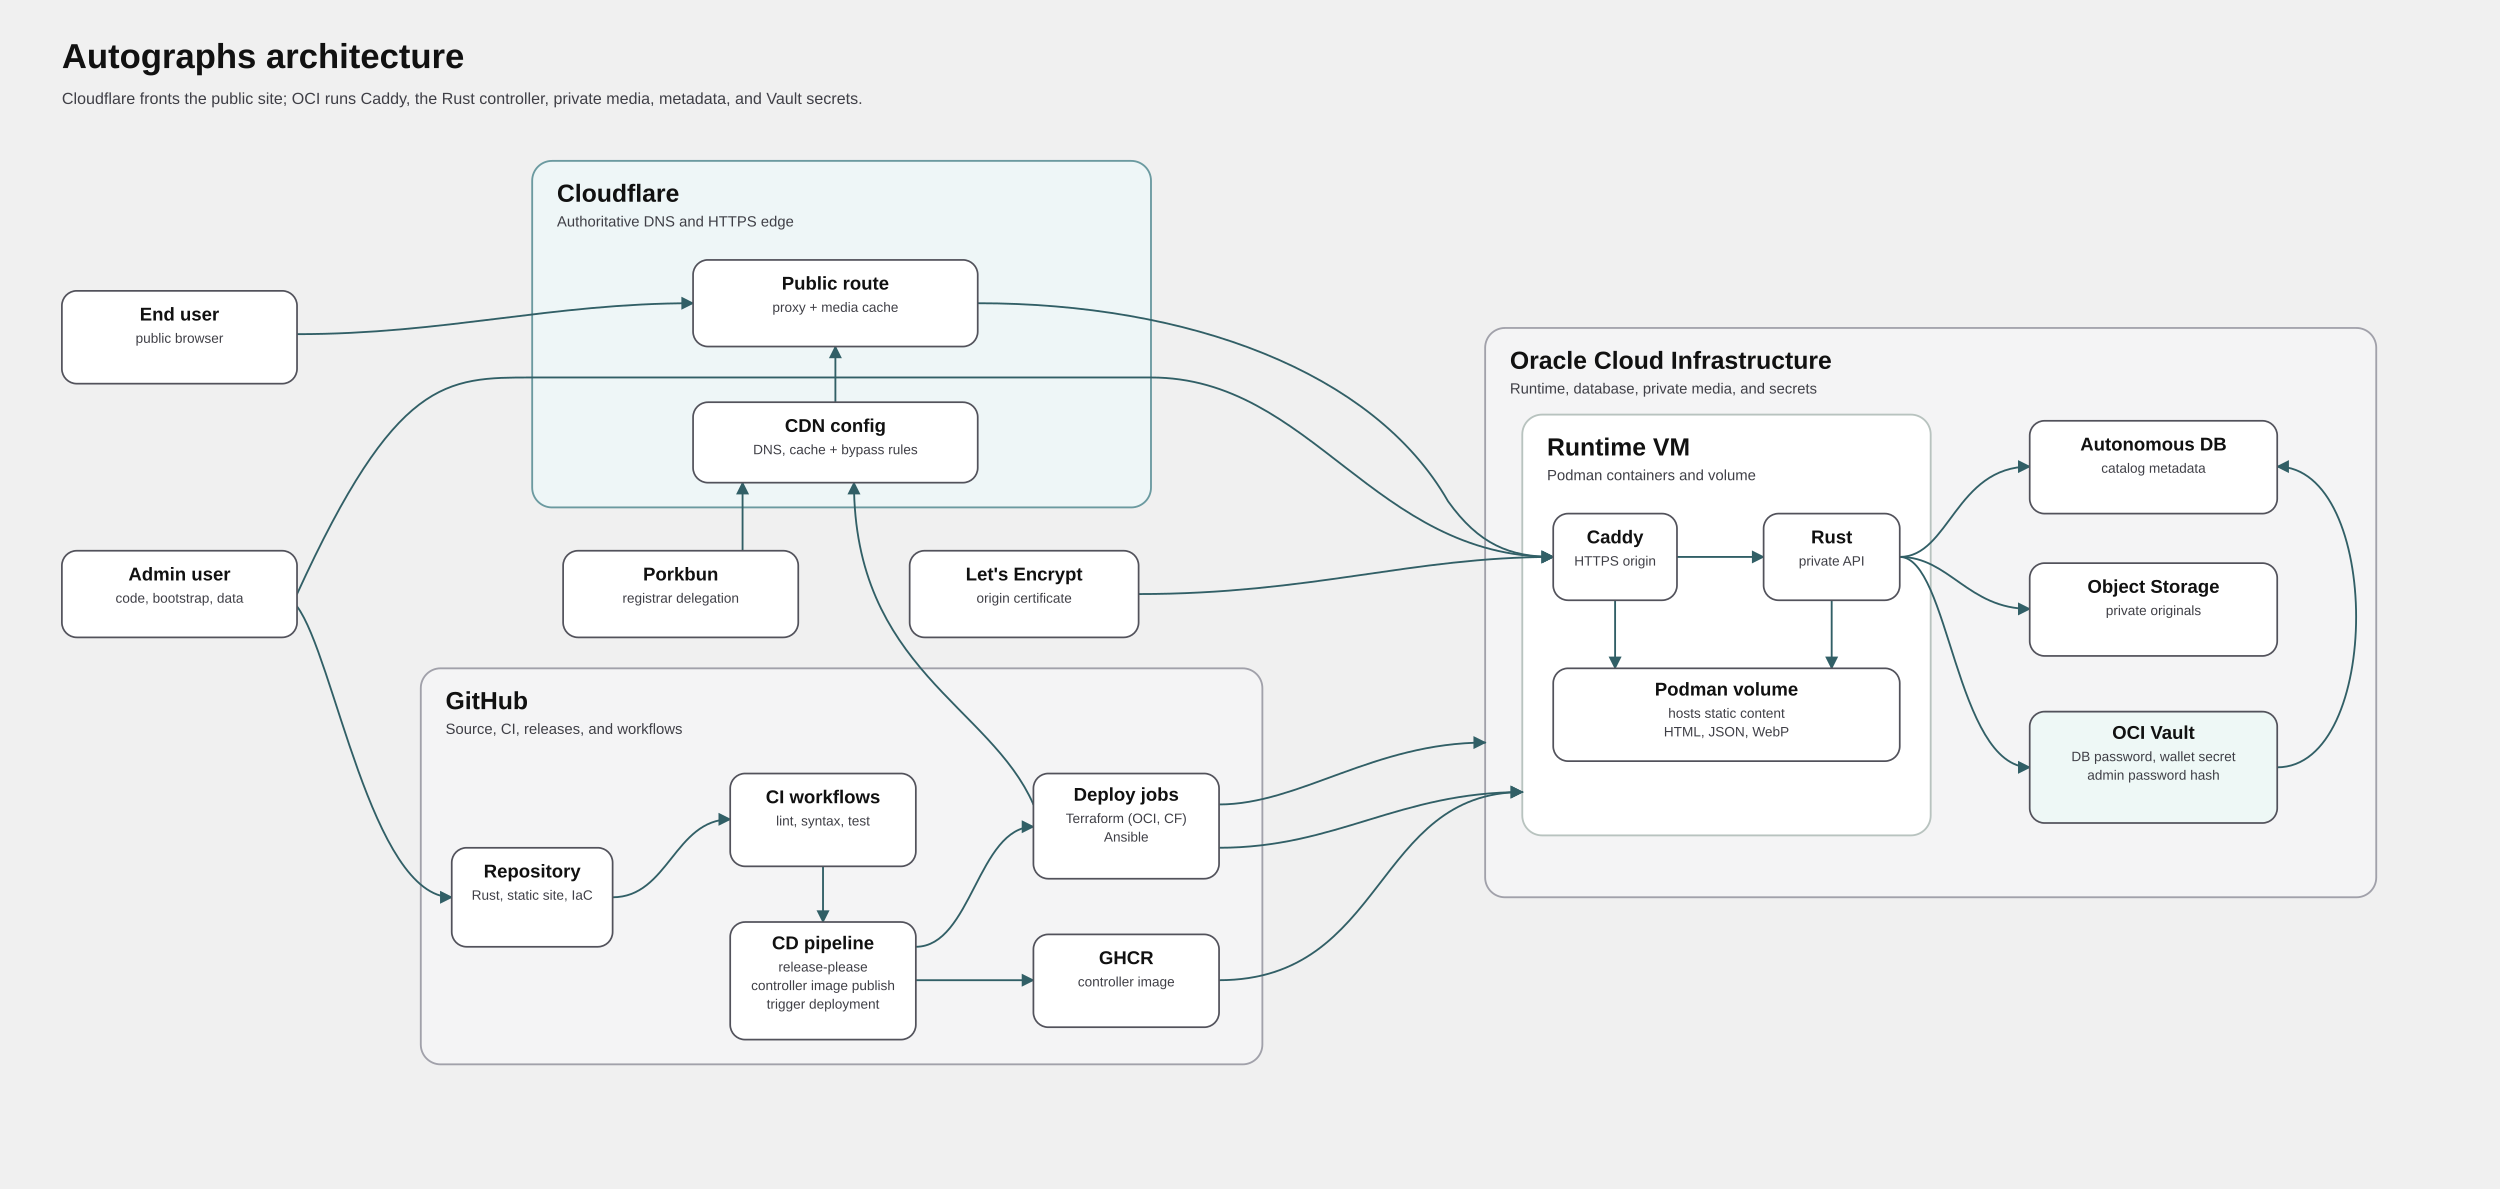
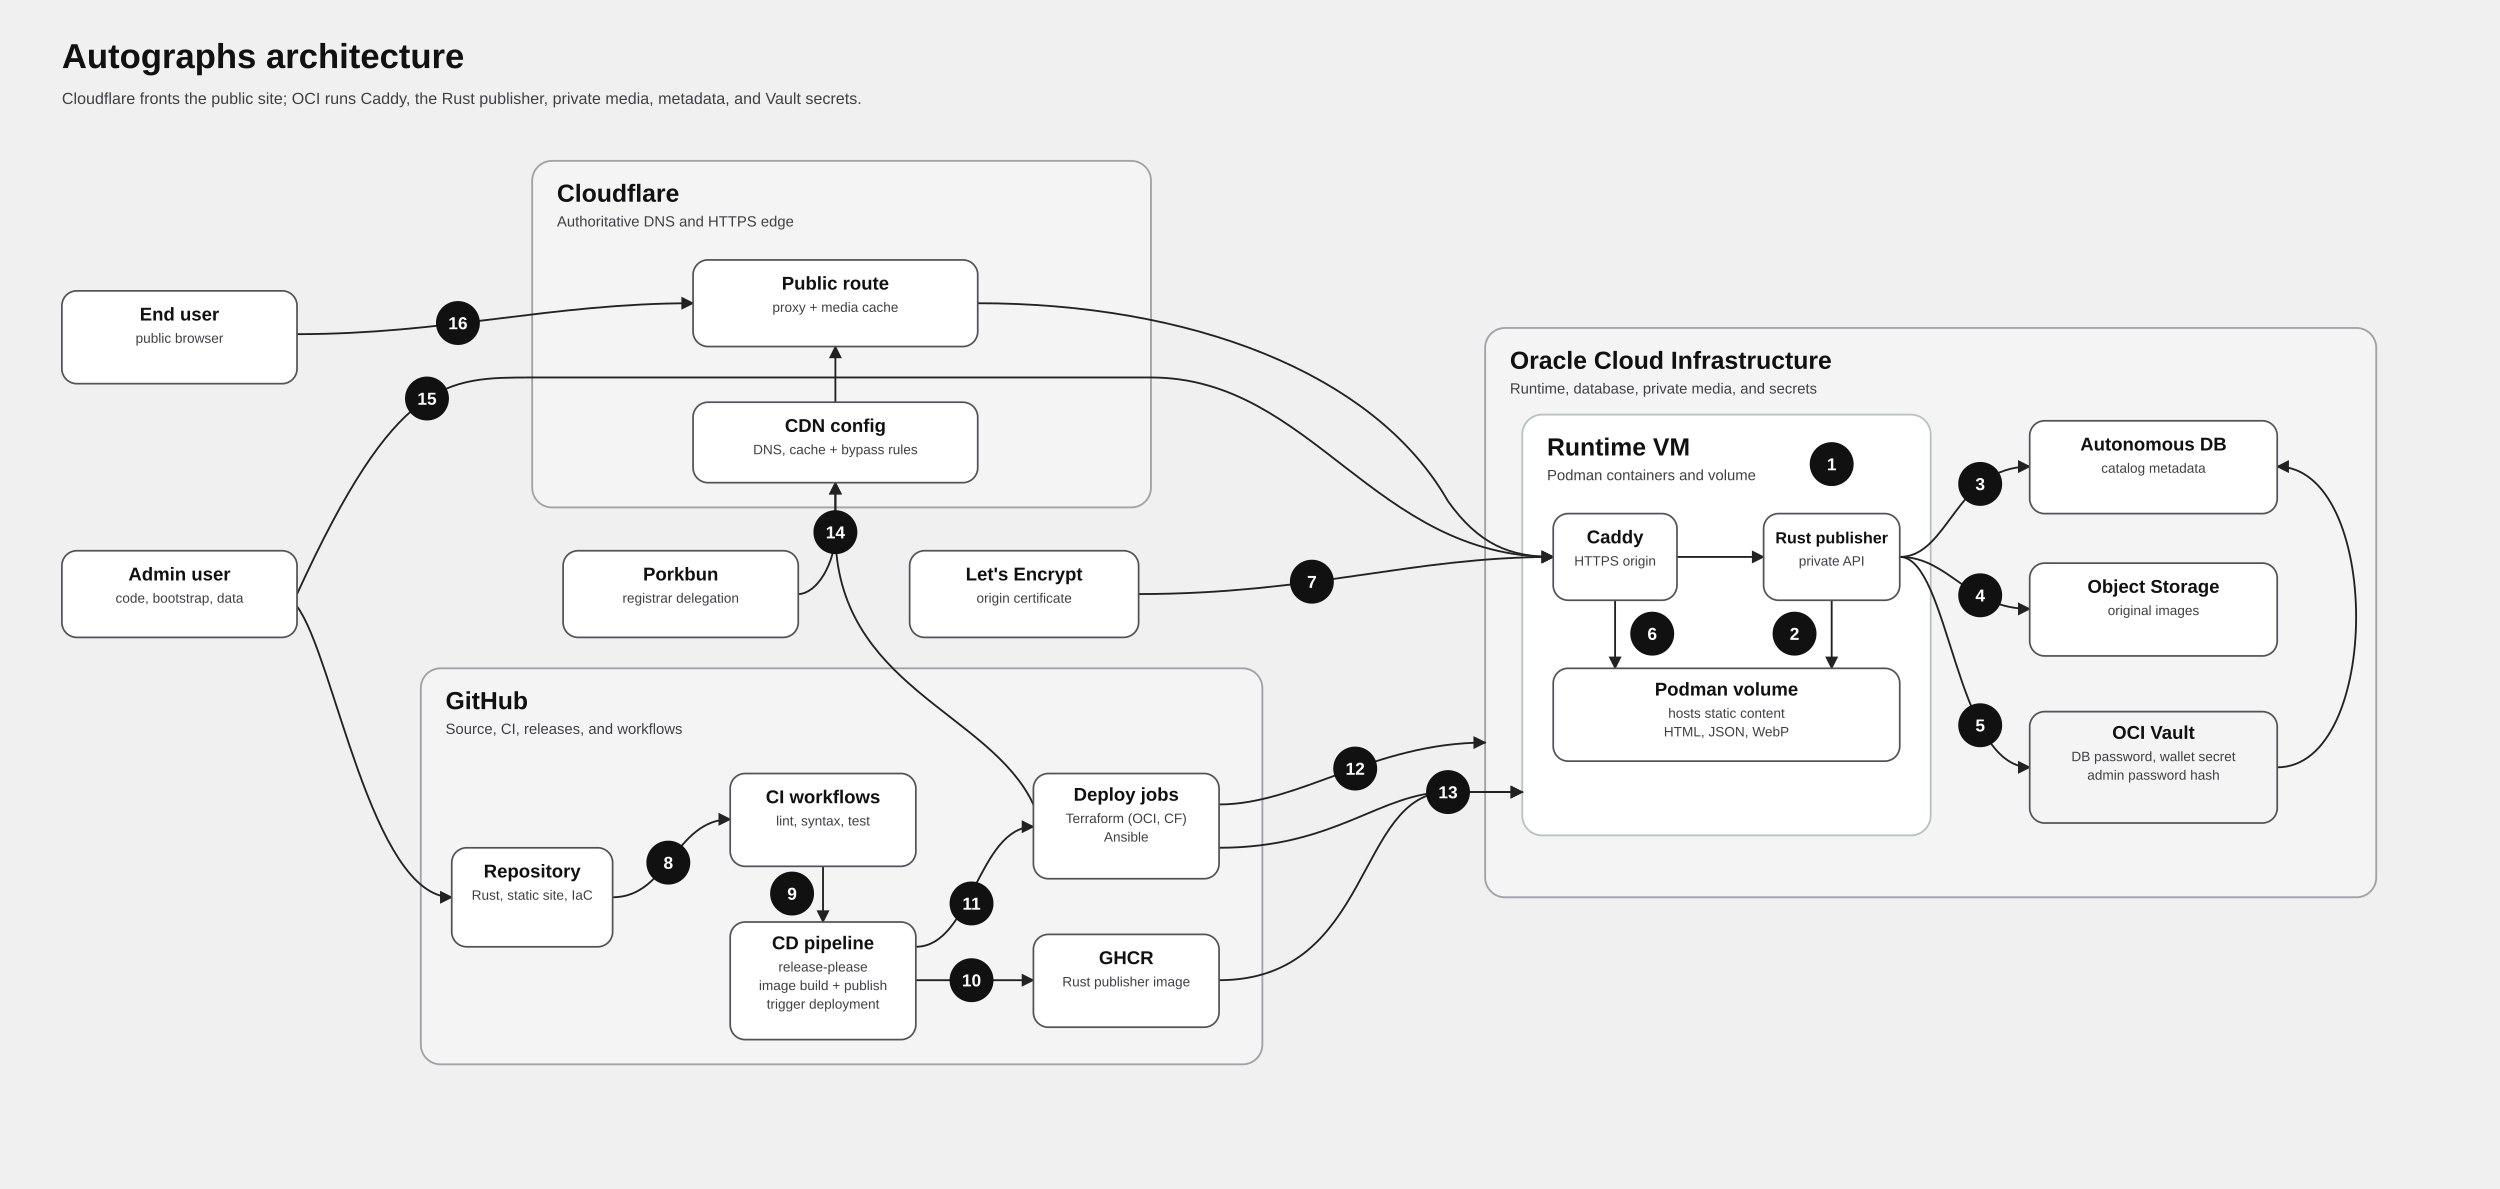
<svg xmlns="http://www.w3.org/2000/svg" viewBox="0 0 2020 960" role="img" aria-labelledby="title desc">
  <defs>
    <marker id="arrow" viewBox="0 0 10 10" refX="9" refY="5" markerWidth="7" markerHeight="7" orient="auto-start-reverse">
-       <path d="M 0 0 L 10 5 L 0 10 z" fill="#315f66" />
+       <path d="M 0 0 L 10 5 L 0 10 z" fill="#222222" />
    </marker>
    <style>
  .page-title { fill:#111; font:700 28px Arial,Helvetica,sans-serif; }
  .subtitle { fill:#3f3f46; font:13px Arial,Helvetica,sans-serif; }
  .zone { fill:#f4f4f5; stroke:#a1a1aa; stroke-width:1.5; }
-   .edge-zone { fill:#eef6f7; stroke:#6b9aa0; }
+   .edge-zone { fill:#f4f4f4; stroke:#a3a3a3; }
  .panel { fill:#fff; stroke:#b8c3bf; stroke-width:1.5; }
  .box { fill:#fff; stroke:#52525b; stroke-width:1.4; }
-   .accent { fill:#eef8f6; }
-   .flow { fill:none; stroke:#315f66; stroke-width:1.5; stroke-linecap:round; stroke-linejoin:round; marker-end:url(#arrow); }
+   .accent { fill:#f4f4f4; }
+   .flow { fill:none; stroke:#222222; stroke-width:1.5; stroke-linecap:round; stroke-linejoin:round; marker-end:url(#arrow); }
  .zone-title { fill:#111; font:700 20px Arial,Helvetica,sans-serif; }
  .zone-small { fill:#3f3f46; font:12px Arial,Helvetica,sans-serif; }
  .box-title { fill:#111; font:700 15px Arial,Helvetica,sans-serif; }
  .box-small { fill:#3f3f46; font:11px Arial,Helvetica,sans-serif; }
-   .flow-label { fill:#315f66; font:600 11px Arial,Helvetica,sans-serif; paint-order:stroke; stroke:#fff; stroke-width:4px; stroke-linejoin:round; }
+   .flow-label { fill:#222222; font:600 11px Arial,Helvetica,sans-serif; paint-order:stroke; stroke:#fff; stroke-width:4px; stroke-linejoin:round; }
+ 
+   .compact-title { font-size:13px; }
+   .number-marker { fill:#111; stroke:#111; stroke-width:1.5; }
+   .number-label { fill:#fff; font:700 14px Arial,Helvetica,sans-serif; }
</style>
  </defs>
  <text x="50" y="55" class="page-title">Autographs architecture</text>
-   <text x="50" y="84" class="subtitle">Cloudflare fronts the public site; OCI runs Caddy, the Rust controller, private media, metadata, and Vault secrets.</text>
+   <text x="50" y="84" class="subtitle">Cloudflare fronts the public site; OCI runs Caddy, the Rust publisher, private media, metadata, and Vault secrets.</text>
  <rect x="430" y="130" width="500" height="280" rx="16" class="zone edge-zone" />
  <text x="450" y="163" class="zone-title">Cloudflare</text>
  <text x="450" y="183" class="zone-small">Authoritative DNS and HTTPS edge</text>
  <rect x="340" y="540" width="680" height="320" rx="16" class="zone" />
  <text x="360" y="573" class="zone-title">GitHub</text>
  <text x="360" y="593" class="zone-small">Source, CI, releases, and workflows</text>
  <rect x="1200" y="265" width="720" height="460" rx="16" class="zone" />
  <text x="1220" y="298" class="zone-title">Oracle Cloud Infrastructure</text>
  <text x="1220" y="318" class="zone-small">Runtime, database, private media, and secrets</text>
  <rect x="1230" y="335" width="330" height="340" rx="16" class="panel" />
  <text x="1250" y="368" class="zone-title">Runtime VM</text>
  <text x="1250" y="388" class="zone-small">Podman containers and volume</text>
  <path d="M 240 270 C 360 270 445 245 560 245" class="flow" />
-   <path d="M 600 445 L 600 390" class="flow" />
+   <path d="M 645 480 C 660 480 675 455 675 430 L 675 390" class="flow" />
  <path d="M 675 325 C 675 317.5 675 287.5 675 280" class="flow" />
  <path d="M 790 245 C 960 245 1110 300 1170 405 C 1195 440 1220 450 1255 450" class="flow" />
  <path d="M 240 480 C 320 305 360 305 430 305 L 930 305 C 1060 305 1110 450 1255 450" class="flow" />
  <path d="M 240 490 C 270 530 300 725 365 725" class="flow" />
  <path d="M 495 725 C 540 725 545 662 590 662" class="flow" />
  <path d="M 665 700 L 665 745" class="flow" />
  <path d="M 740 792 C 775 792 800 792 835 792" class="flow" />
  <path d="M 740 765 C 785 765 790 668 835 668" class="flow" />
-   <path d="M 985 685 C 1080 685 1130 640 1230 640" class="flow" />
+   <path d="M 985 685 C 1080 685 1115 640 1170 640 L 1230 640" class="flow" />
  <path d="M 985 650 C 1050 650 1110 600 1200 600" class="flow" />
-   <path d="M 835 650 C 800 570 690 540 690 390" class="flow" />
-   <path d="M 985 792 C 1120 792 1110 640 1230 640" class="flow" />
+   <path d="M 835 650 C 800 575 675 555 675 430 L 675 390" class="flow" />
+   <path d="M 985 792 C 1110 792 1095 640 1170 640 L 1230 640" class="flow" />
  <path d="M 920 480 C 1060 480 1140 450 1255 450" class="flow" />
  <path d="M 1355 450 C 1366.67 450 1413.33 450 1425 450" class="flow" />
  <path d="M 1305 485 C 1305 494.167 1305 530.833 1305 540" class="flow" />
  <path d="M 1480 485 C 1480 494.167 1480 530.833 1480 540" class="flow" />
  <path d="M 1535 450 C 1575 450 1580 377 1640 377" class="flow" />
  <path d="M 1535 450 C 1575 450 1590 492 1640 492" class="flow" />
  <path d="M 1535 450 C 1575 450 1580 620 1640 620" class="flow" />
  <path d="M 1840 620 C 1925 620 1925 377 1840 377" class="flow" />
  <rect x="560" y="210" width="230" height="70" rx="12" class="box" />
  <text x="675.0" y="234" text-anchor="middle" class="box-title">Public route</text>
  <text x="675.0" y="252" text-anchor="middle" class="box-small">proxy + media cache</text>
  <rect x="560" y="325" width="230" height="65" rx="12" class="box" />
  <text x="675.0" y="349" text-anchor="middle" class="box-title">CDN config</text>
  <text x="675.0" y="367" text-anchor="middle" class="box-small">DNS, cache + bypass rules</text>
  <rect x="365" y="685" width="130" height="80" rx="12" class="box" />
  <text x="430.0" y="709" text-anchor="middle" class="box-title">Repository</text>
  <text x="430.0" y="727" text-anchor="middle" class="box-small">Rust, static site, IaC</text>
  <rect x="590" y="625" width="150" height="75" rx="12" class="box" />
  <text x="665.0" y="649" text-anchor="middle" class="box-title">CI workflows</text>
  <text x="665.0" y="667" text-anchor="middle" class="box-small">lint, syntax, test</text>
  <rect x="590" y="745" width="150" height="95" rx="12" class="box" />
  <text x="665.0" y="767" text-anchor="middle" class="box-title">CD pipeline</text>
  <text x="665.0" y="785" text-anchor="middle" class="box-small">release-please</text>
-   <text x="665.0" y="800" text-anchor="middle" class="box-small">controller image publish</text>
+   <text x="665.0" y="800" text-anchor="middle" class="box-small">image build + publish</text>
  <text x="665.0" y="815" text-anchor="middle" class="box-small">trigger deployment</text>
  <rect x="835" y="625" width="150" height="85" rx="12" class="box" />
  <text x="910.0" y="647" text-anchor="middle" class="box-title">Deploy jobs</text>
  <text x="910.0" y="665" text-anchor="middle" class="box-small">Terraform (OCI, CF)</text>
  <text x="910.0" y="680" text-anchor="middle" class="box-small">Ansible</text>
  <rect x="835" y="755" width="150" height="75" rx="12" class="box" />
  <text x="910.0" y="779" text-anchor="middle" class="box-title">GHCR</text>
-   <text x="910.0" y="797" text-anchor="middle" class="box-small">controller image</text>
+   <text x="910.0" y="797" text-anchor="middle" class="box-small">Rust publisher image</text>
  <rect x="1255" y="415" width="100" height="70" rx="12" class="box" />
  <text x="1305.0" y="439" text-anchor="middle" class="box-title">Caddy</text>
  <text x="1305.0" y="457" text-anchor="middle" class="box-small">HTTPS origin</text>
  <rect x="1425" y="415" width="110" height="70" rx="12" class="box" />
-   <text x="1480.0" y="439" text-anchor="middle" class="box-title">Rust</text>
+   <text x="1480.0" y="439" text-anchor="middle" class="box-title compact-title">Rust publisher</text>
  <text x="1480.0" y="457" text-anchor="middle" class="box-small">private API</text>
  <rect x="1255" y="540" width="280" height="75" rx="12" class="box" />
  <text x="1395.0" y="562" text-anchor="middle" class="box-title">Podman volume</text>
  <text x="1395.0" y="580" text-anchor="middle" class="box-small">hosts static content</text>
  <text x="1395.0" y="595" text-anchor="middle" class="box-small">HTML, JSON, WebP</text>
  <rect x="1640" y="340" width="200" height="75" rx="12" class="box" />
  <text x="1740.0" y="364" text-anchor="middle" class="box-title">Autonomous DB</text>
  <text x="1740.0" y="382" text-anchor="middle" class="box-small">catalog metadata</text>
  <rect x="1640" y="455" width="200" height="75" rx="12" class="box" />
  <text x="1740.0" y="479" text-anchor="middle" class="box-title">Object Storage</text>
-   <text x="1740.0" y="497" text-anchor="middle" class="box-small">private originals</text>
+   <text x="1740.0" y="497" text-anchor="middle" class="box-small">original images</text>
  <rect x="1640" y="575" width="200" height="90" rx="12" class="box accent" />
  <text x="1740.0" y="597" text-anchor="middle" class="box-title">OCI Vault</text>
  <text x="1740.0" y="615" text-anchor="middle" class="box-small">DB password, wallet secret</text>
  <text x="1740.0" y="630" text-anchor="middle" class="box-small">admin password hash</text>
  <rect x="50" y="235" width="190" height="75" rx="12" class="box external" />
  <text x="145.0" y="259" text-anchor="middle" class="box-title">End user</text>
  <text x="145.0" y="277" text-anchor="middle" class="box-small">public browser</text>
  <rect x="455" y="445" width="190" height="70" rx="12" class="box external" />
  <text x="550.0" y="469" text-anchor="middle" class="box-title">Porkbun</text>
  <text x="550.0" y="487" text-anchor="middle" class="box-small">registrar delegation</text>
  <rect x="50" y="445" width="190" height="70" rx="12" class="box external" />
  <text x="145.0" y="469" text-anchor="middle" class="box-title">Admin user</text>
  <text x="145.0" y="487" text-anchor="middle" class="box-small">code, bootstrap, data</text>
  <rect x="735" y="445" width="185" height="70" rx="12" class="box external" />
  <text x="827.5" y="469" text-anchor="middle" class="box-title">Let's Encrypt</text>
  <text x="827.5" y="487" text-anchor="middle" class="box-small">origin certificate</text>
+   <g aria-label="1. Run the free-tier VM">
+     <circle cx="1480" cy="375" r="17" class="number-marker" />
+     <text x="1480" y="380" text-anchor="middle" class="number-label">1</text>
+   </g>
+   <g aria-label="2. Manage the collection">
+     <circle cx="1450" cy="512" r="17" class="number-marker" />
+     <text x="1450" y="517" text-anchor="middle" class="number-label">2</text>
+   </g>
+   <g aria-label="3. Use catalog metadata">
+     <circle cx="1600" cy="391" r="17" class="number-marker" />
+     <text x="1600" y="396" text-anchor="middle" class="number-label">3</text>
+   </g>
+   <g aria-label="4. Store original images">
+     <circle cx="1600" cy="481" r="17" class="number-marker" />
+     <text x="1600" y="486" text-anchor="middle" class="number-label">4</text>
+   </g>
+   <g aria-label="5. Load runtime secrets">
+     <circle cx="1600" cy="586" r="17" class="number-marker" />
+     <text x="1600" y="591" text-anchor="middle" class="number-label">5</text>
+   </g>
+   <g aria-label="6. Build and serve static releases">
+     <circle cx="1335" cy="512" r="17" class="number-marker" />
+     <text x="1335" y="517" text-anchor="middle" class="number-label">6</text>
+   </g>
+   <g aria-label="7. Secure origin HTTPS">
+     <circle cx="1060" cy="470" r="17" class="number-marker" />
+     <text x="1060" y="475" text-anchor="middle" class="number-label">7</text>
+   </g>
+   <g aria-label="8. Validate changes">
+     <circle cx="540" cy="697" r="17" class="number-marker" />
+     <text x="540" y="702" text-anchor="middle" class="number-label">8</text>
+   </g>
+   <g aria-label="9. Gate the release">
+     <circle cx="640" cy="722" r="17" class="number-marker" />
+     <text x="640" y="727" text-anchor="middle" class="number-label">9</text>
+   </g>
+   <g aria-label="10. Publish the runtime image">
+     <circle cx="785" cy="792" r="17" class="number-marker" />
+     <text x="785" y="797" text-anchor="middle" class="number-label">10</text>
+   </g>
+   <g aria-label="11. Trigger deploy jobs">
+     <circle cx="785" cy="730" r="17" class="number-marker" />
+     <text x="785" y="735" text-anchor="middle" class="number-label">11</text>
+   </g>
+   <g aria-label="12. Apply OCI infrastructure">
+     <circle cx="1095" cy="621" r="17" class="number-marker" />
+     <text x="1095" y="626" text-anchor="middle" class="number-label">12</text>
+   </g>
+   <g aria-label="13. Configure the runtime VM">
+     <circle cx="1170" cy="640" r="17" class="number-marker" />
+     <text x="1170" y="645" text-anchor="middle" class="number-label">13</text>
+   </g>
+   <g aria-label="14. Manage DNS and edge configuration">
+     <circle cx="675" cy="430" r="17" class="number-marker" />
+     <text x="675" y="435" text-anchor="middle" class="number-label">14</text>
+   </g>
+   <g aria-label="15. Manage content through the admin route">
+     <circle cx="345" cy="322" r="17" class="number-marker" />
+     <text x="345" y="327" text-anchor="middle" class="number-label">15</text>
+   </g>
+   <g aria-label="16. Deliver the public site">
+     <circle cx="370" cy="261" r="17" class="number-marker" />
+     <text x="370" y="266" text-anchor="middle" class="number-label">16</text>
+   </g>
</svg>
